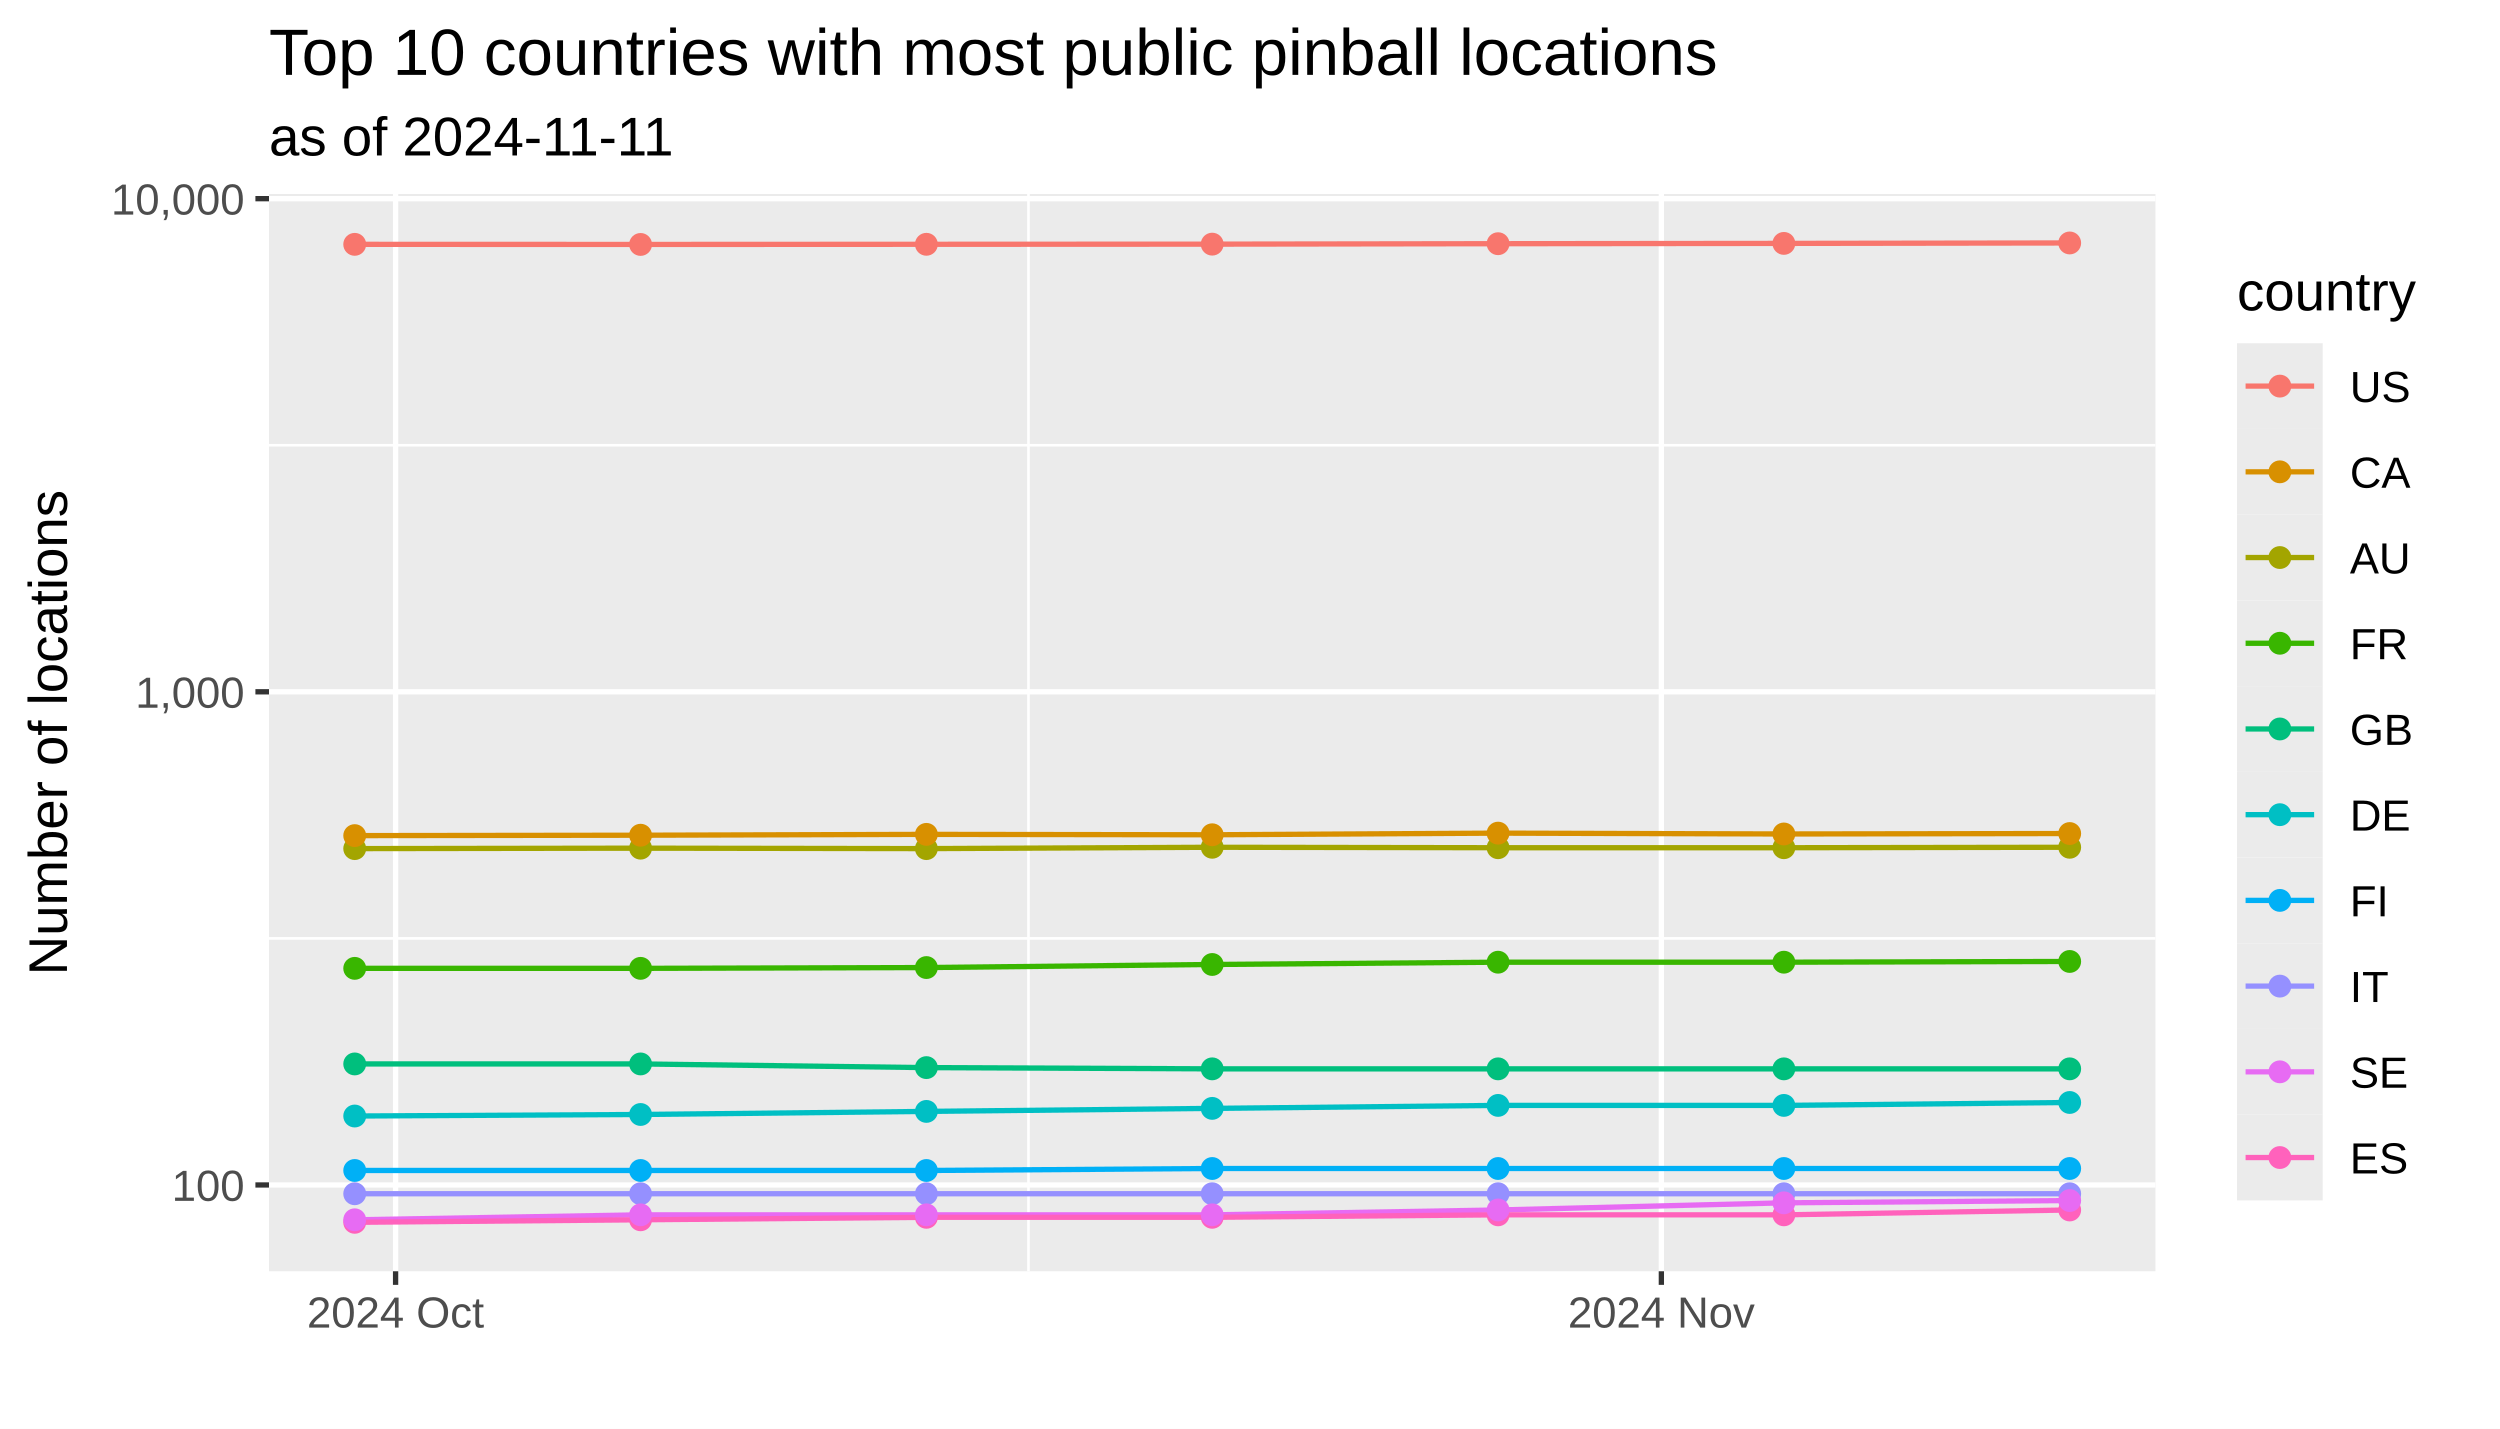
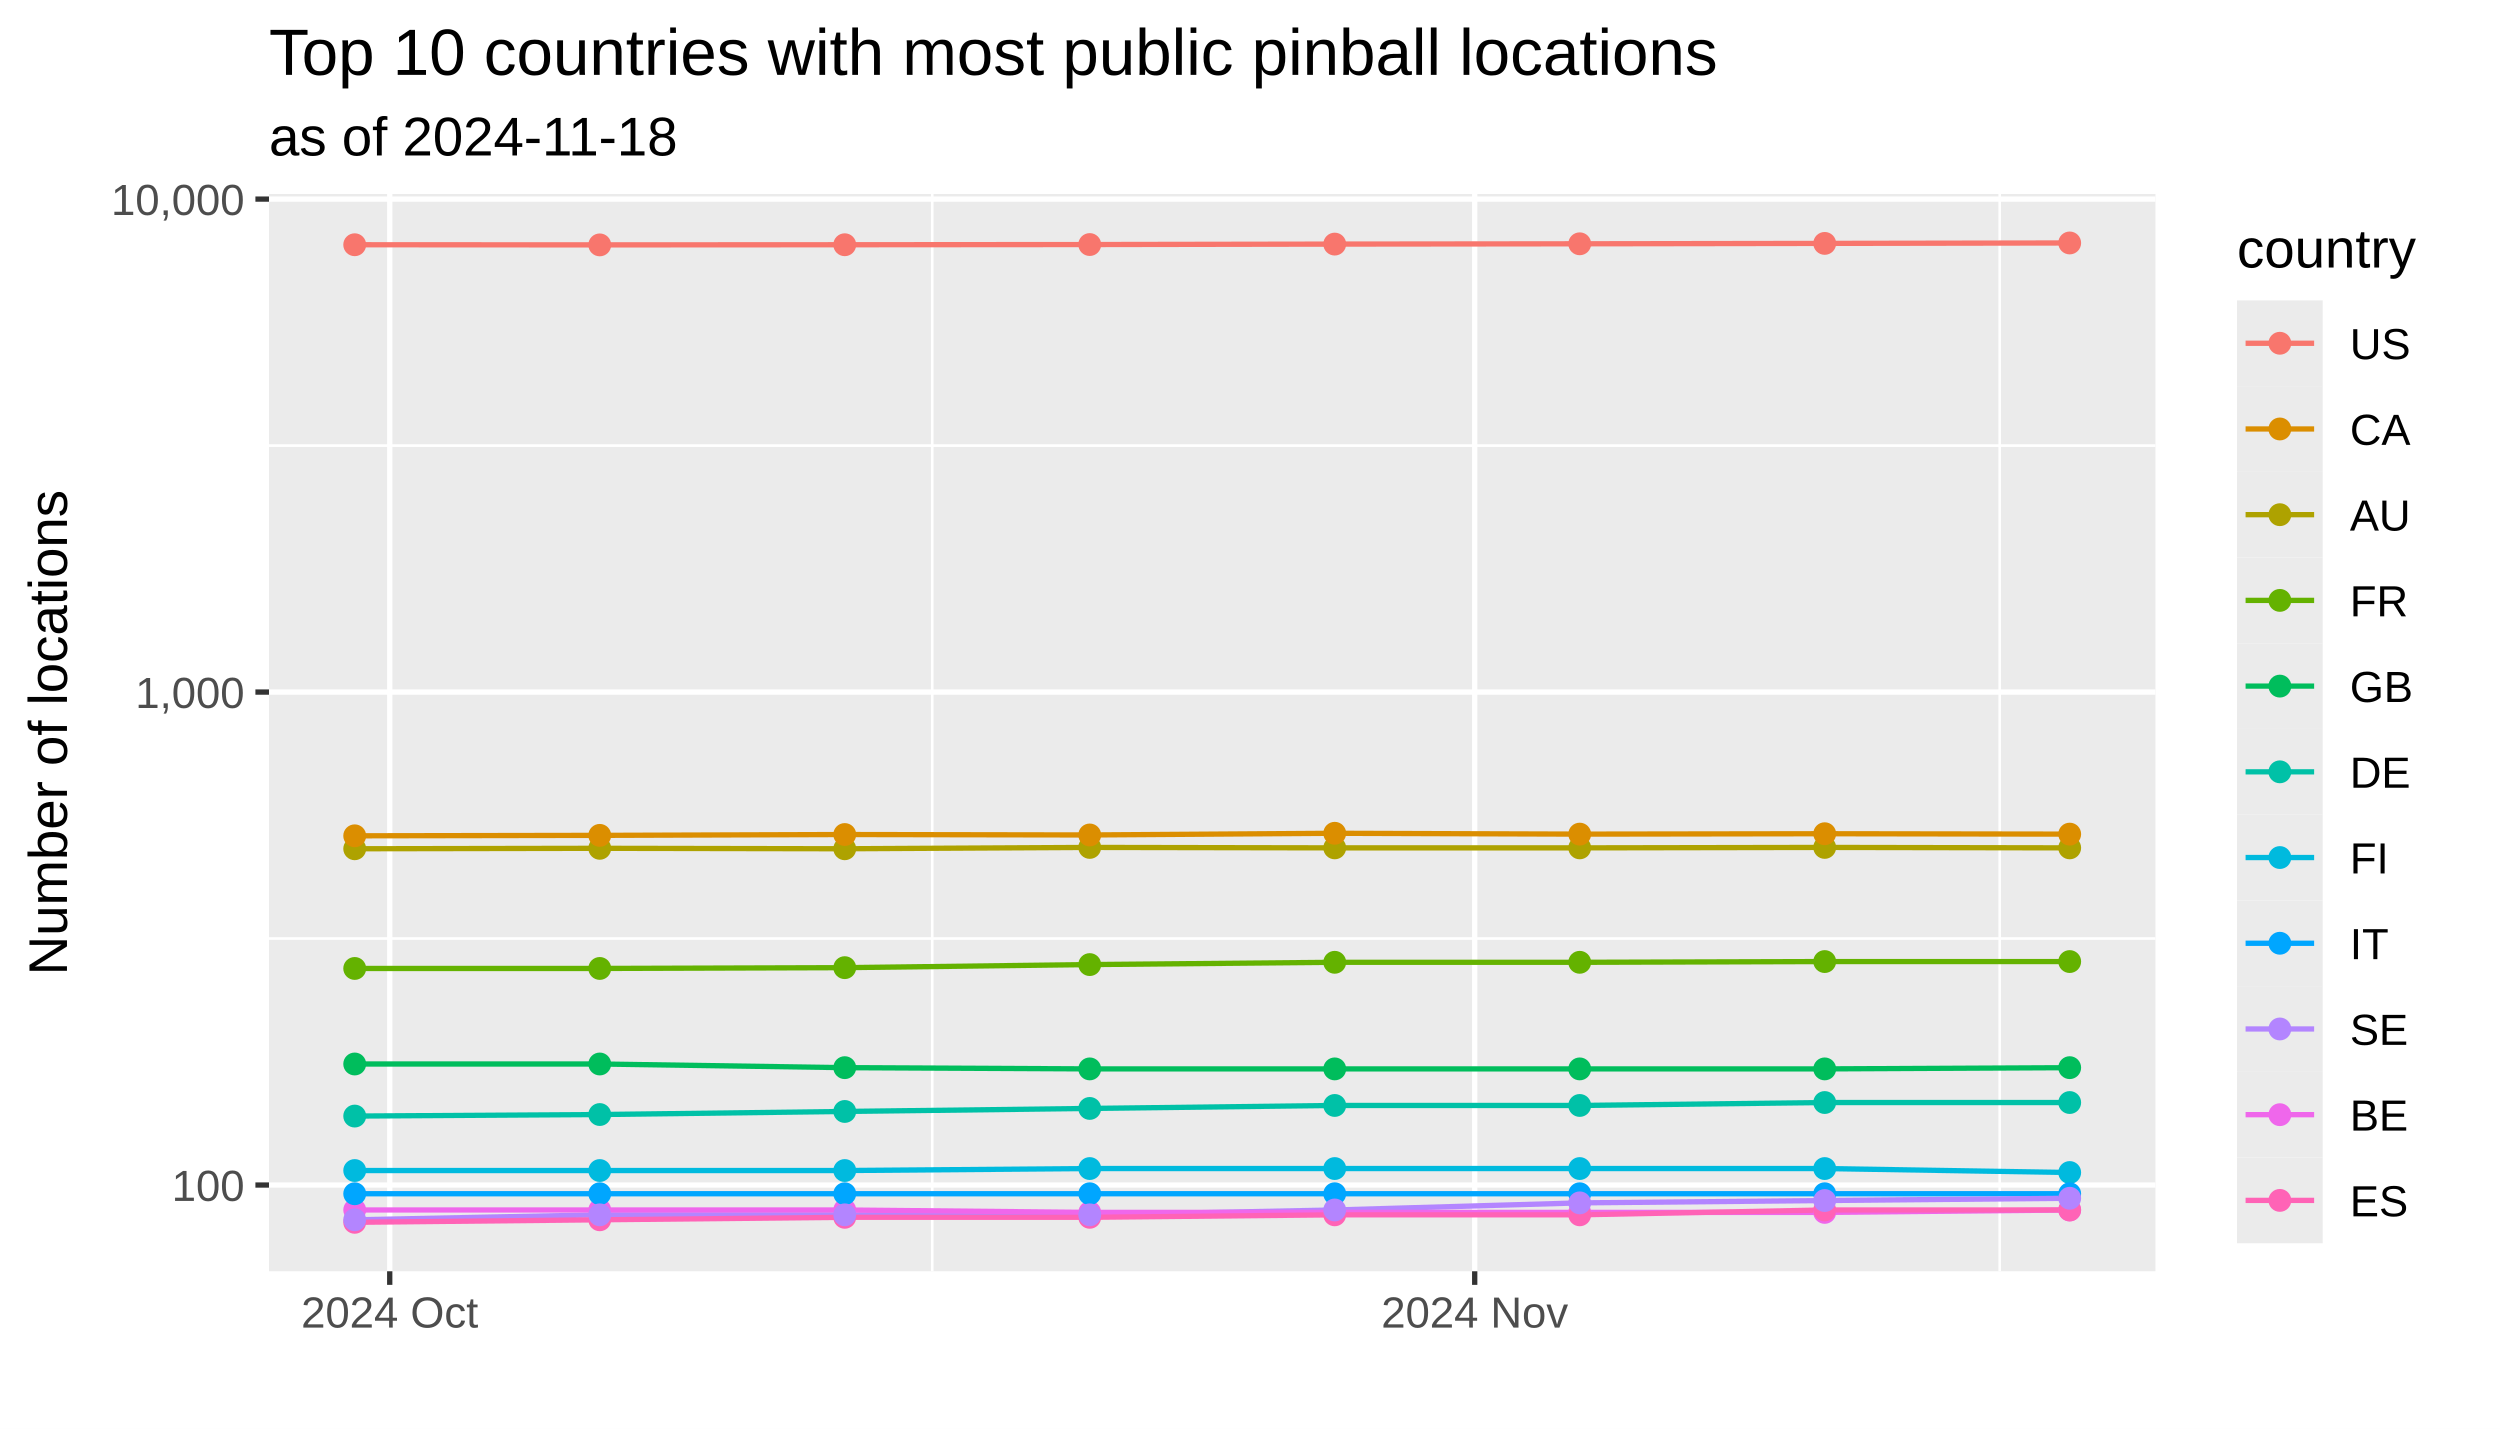
<svg xmlns="http://www.w3.org/2000/svg" class="svglite" width="504.00pt" height="288.00pt" viewBox="0 0 504.00 288.00">
  <defs>
    <style type="text/css">
    .svglite line, .svglite polyline, .svglite polygon, .svglite path, .svglite rect, .svglite circle {
      fill: none;
      stroke: #000000;
      stroke-linecap: round;
      stroke-linejoin: round;
      stroke-miterlimit: 10.00;
    }
    .svglite text {
      white-space: pre;
    }
  </style>
  </defs>
  <rect width="100%" height="100%" style="stroke: none; fill: #FFFFFF;" />
  <defs>
    <clipPath id="cpMC4wMHw1MDQuMDB8MC4wMHwyODguMDA=">
      <rect x="0.00" y="0.00" width="504.00" height="288.00" />
    </clipPath>
  </defs>
  <g clip-path="url(#cpMC4wMHw1MDQuMDB8MC4wMHwyODguMDA=)">
    <rect x="-0" y="0.00" width="504.00" height="288.00" style="stroke-width: 1.07; stroke: #FFFFFF; fill: #FFFFFF;" />
  </g>
  <defs>
    <clipPath id="cpNTQuMjN8NDM0LjU0fDM5LjExfDI1Ni4yOQ==">
      <rect x="54.23" y="39.11" width="380.31" height="217.18" />
    </clipPath>
  </defs>
  <g clip-path="url(#cpNTQuMjN8NDM0LjU0fDM5LjExfDI1Ni4yOQ==)">
    <rect x="54.23" y="39.11" width="380.31" height="217.18" style="stroke-width: 1.07; stroke: none; fill: #EBEBEB;" />
-     <polyline points="54.23,189.18 434.54,189.18 " style="stroke-width: 0.53; stroke: #FFFFFF; stroke-linecap: butt;" />
-     <polyline points="54.23,89.76 434.54,89.76 " style="stroke-width: 0.53; stroke: #FFFFFF; stroke-linecap: butt;" />
-     <polyline points="207.34,256.29 207.34,39.11 " style="stroke-width: 0.53; stroke: #FFFFFF; stroke-linecap: butt;" />
-     <polyline points="54.23,238.89 434.54,238.89 " style="stroke-width: 1.07; stroke: #FFFFFF; stroke-linecap: butt;" />
-     <polyline points="54.23,139.47 434.54,139.47 " style="stroke-width: 1.07; stroke: #FFFFFF; stroke-linecap: butt;" />
-     <polyline points="54.23,40.05 434.54,40.05 " style="stroke-width: 1.07; stroke: #FFFFFF; stroke-linecap: butt;" />
-     <polyline points="79.75,256.29 79.75,39.11 " style="stroke-width: 1.07; stroke: #FFFFFF; stroke-linecap: butt;" />
-     <polyline points="334.93,256.29 334.93,39.11 " style="stroke-width: 1.07; stroke: #FFFFFF; stroke-linecap: butt;" />
-     <polyline points="71.51,49.26 129.14,49.28 186.76,49.25 244.38,49.22 302.01,49.13 359.63,49.07 417.25,48.98 " style="stroke-width: 1.07; stroke: #F8766D; stroke-linecap: butt;" />
-     <polyline points="71.51,168.46 129.14,168.38 186.76,168.21 244.38,168.29 302.01,167.96 359.63,168.13 417.25,168.04 " style="stroke-width: 1.07; stroke: #D89000; stroke-linecap: butt;" />
-     <polyline points="71.51,171.08 129.14,170.99 186.76,171.08 244.38,170.81 302.01,170.90 359.63,170.90 417.25,170.81 " style="stroke-width: 1.07; stroke: #A3A500; stroke-linecap: butt;" />
-     <polyline points="71.51,195.22 129.14,195.22 186.76,195.06 244.38,194.44 302.01,193.98 359.63,193.98 417.25,193.83 " style="stroke-width: 1.07; stroke: #39B600; stroke-linecap: butt;" />
-     <polyline points="71.51,214.49 129.14,214.49 186.76,215.23 244.38,215.48 302.01,215.48 359.63,215.48 417.25,215.48 " style="stroke-width: 1.07; stroke: #00BF7D; stroke-linecap: butt;" />
-     <polyline points="71.51,224.99 129.14,224.68 186.76,224.06 244.38,223.45 302.01,222.85 359.63,222.85 417.25,222.26 " style="stroke-width: 1.07; stroke: #00BFC4; stroke-linecap: butt;" />
-     <polyline points="71.51,235.97 129.14,235.97 186.76,235.97 244.38,235.57 302.01,235.57 359.63,235.57 417.25,235.57 " style="stroke-width: 1.07; stroke: #00B0F6; stroke-linecap: butt;" />
-     <polyline points="71.51,240.66 129.14,240.66 186.76,240.66 244.38,240.66 302.01,240.66 359.63,240.66 417.25,240.66 " style="stroke-width: 1.07; stroke: #9590FF; stroke-linecap: butt;" />
-     <polyline points="71.51,245.91 129.14,244.91 186.76,244.91 244.38,244.91 302.01,243.93 359.63,242.49 417.25,242.03 " style="stroke-width: 1.07; stroke: #E76BF3; stroke-linecap: butt;" />
-     <polyline points="71.51,246.42 129.14,245.91 186.76,245.41 244.38,245.41 302.01,244.91 359.63,244.91 417.25,243.93 " style="stroke-width: 1.07; stroke: #FF62BC; stroke-linecap: butt;" />
-     <circle cx="71.51" cy="171.08" r="1.95" style="stroke-width: 0.71; stroke: #A3A500; fill: #A3A500;" />
-     <circle cx="71.51" cy="168.46" r="1.95" style="stroke-width: 0.71; stroke: #D89000; fill: #D89000;" />
-     <circle cx="71.51" cy="224.99" r="1.95" style="stroke-width: 0.71; stroke: #00BFC4; fill: #00BFC4;" />
-     <circle cx="71.51" cy="246.42" r="1.95" style="stroke-width: 0.71; stroke: #FF62BC; fill: #FF62BC;" />
-     <circle cx="71.51" cy="235.97" r="1.95" style="stroke-width: 0.71; stroke: #00B0F6; fill: #00B0F6;" />
-     <circle cx="71.51" cy="195.22" r="1.95" style="stroke-width: 0.71; stroke: #39B600; fill: #39B600;" />
-     <circle cx="71.51" cy="214.49" r="1.95" style="stroke-width: 0.71; stroke: #00BF7D; fill: #00BF7D;" />
-     <circle cx="71.51" cy="240.66" r="1.95" style="stroke-width: 0.71; stroke: #9590FF; fill: #9590FF;" />
-     <circle cx="71.51" cy="245.91" r="1.95" style="stroke-width: 0.71; stroke: #E76BF3; fill: #E76BF3;" />
-     <circle cx="71.51" cy="49.26" r="1.95" style="stroke-width: 0.71; stroke: #F8766D; fill: #F8766D;" />
-     <circle cx="129.14" cy="170.99" r="1.95" style="stroke-width: 0.71; stroke: #A3A500; fill: #A3A500;" />
-     <circle cx="129.14" cy="168.38" r="1.95" style="stroke-width: 0.71; stroke: #D89000; fill: #D89000;" />
-     <circle cx="129.14" cy="224.68" r="1.95" style="stroke-width: 0.71; stroke: #00BFC4; fill: #00BFC4;" />
-     <circle cx="129.14" cy="245.91" r="1.95" style="stroke-width: 0.71; stroke: #FF62BC; fill: #FF62BC;" />
-     <circle cx="129.14" cy="235.97" r="1.95" style="stroke-width: 0.71; stroke: #00B0F6; fill: #00B0F6;" />
-     <circle cx="129.14" cy="195.22" r="1.95" style="stroke-width: 0.71; stroke: #39B600; fill: #39B600;" />
-     <circle cx="129.14" cy="214.49" r="1.95" style="stroke-width: 0.71; stroke: #00BF7D; fill: #00BF7D;" />
-     <circle cx="129.14" cy="240.66" r="1.95" style="stroke-width: 0.71; stroke: #9590FF; fill: #9590FF;" />
-     <circle cx="129.14" cy="244.91" r="1.95" style="stroke-width: 0.71; stroke: #E76BF3; fill: #E76BF3;" />
-     <circle cx="129.14" cy="49.28" r="1.95" style="stroke-width: 0.71; stroke: #F8766D; fill: #F8766D;" />
-     <circle cx="186.76" cy="171.08" r="1.95" style="stroke-width: 0.71; stroke: #A3A500; fill: #A3A500;" />
-     <circle cx="186.76" cy="168.21" r="1.95" style="stroke-width: 0.71; stroke: #D89000; fill: #D89000;" />
-     <circle cx="186.76" cy="224.06" r="1.95" style="stroke-width: 0.71; stroke: #00BFC4; fill: #00BFC4;" />
-     <circle cx="186.76" cy="245.41" r="1.95" style="stroke-width: 0.71; stroke: #FF62BC; fill: #FF62BC;" />
-     <circle cx="186.76" cy="235.97" r="1.95" style="stroke-width: 0.71; stroke: #00B0F6; fill: #00B0F6;" />
-     <circle cx="186.76" cy="195.06" r="1.95" style="stroke-width: 0.71; stroke: #39B600; fill: #39B600;" />
-     <circle cx="186.76" cy="215.23" r="1.95" style="stroke-width: 0.71; stroke: #00BF7D; fill: #00BF7D;" />
-     <circle cx="186.76" cy="240.66" r="1.95" style="stroke-width: 0.71; stroke: #9590FF; fill: #9590FF;" />
-     <circle cx="186.76" cy="244.91" r="1.95" style="stroke-width: 0.71; stroke: #E76BF3; fill: #E76BF3;" />
-     <circle cx="186.76" cy="49.25" r="1.95" style="stroke-width: 0.71; stroke: #F8766D; fill: #F8766D;" />
-     <circle cx="244.38" cy="170.81" r="1.95" style="stroke-width: 0.71; stroke: #A3A500; fill: #A3A500;" />
-     <circle cx="244.38" cy="168.29" r="1.95" style="stroke-width: 0.71; stroke: #D89000; fill: #D89000;" />
-     <circle cx="244.38" cy="223.45" r="1.95" style="stroke-width: 0.71; stroke: #00BFC4; fill: #00BFC4;" />
-     <circle cx="244.38" cy="245.41" r="1.95" style="stroke-width: 0.71; stroke: #FF62BC; fill: #FF62BC;" />
-     <circle cx="244.38" cy="235.57" r="1.95" style="stroke-width: 0.71; stroke: #00B0F6; fill: #00B0F6;" />
-     <circle cx="244.38" cy="194.44" r="1.95" style="stroke-width: 0.71; stroke: #39B600; fill: #39B600;" />
-     <circle cx="244.38" cy="215.48" r="1.95" style="stroke-width: 0.71; stroke: #00BF7D; fill: #00BF7D;" />
-     <circle cx="244.38" cy="240.66" r="1.95" style="stroke-width: 0.71; stroke: #9590FF; fill: #9590FF;" />
-     <circle cx="244.38" cy="244.91" r="1.95" style="stroke-width: 0.71; stroke: #E76BF3; fill: #E76BF3;" />
-     <circle cx="244.38" cy="49.22" r="1.95" style="stroke-width: 0.71; stroke: #F8766D; fill: #F8766D;" />
-     <circle cx="302.01" cy="170.90" r="1.95" style="stroke-width: 0.71; stroke: #A3A500; fill: #A3A500;" />
-     <circle cx="302.01" cy="167.96" r="1.95" style="stroke-width: 0.71; stroke: #D89000; fill: #D89000;" />
-     <circle cx="302.01" cy="222.85" r="1.95" style="stroke-width: 0.71; stroke: #00BFC4; fill: #00BFC4;" />
-     <circle cx="302.01" cy="244.91" r="1.95" style="stroke-width: 0.71; stroke: #FF62BC; fill: #FF62BC;" />
-     <circle cx="302.01" cy="235.57" r="1.95" style="stroke-width: 0.71; stroke: #00B0F6; fill: #00B0F6;" />
-     <circle cx="302.01" cy="193.98" r="1.95" style="stroke-width: 0.71; stroke: #39B600; fill: #39B600;" />
-     <circle cx="302.01" cy="215.48" r="1.95" style="stroke-width: 0.71; stroke: #00BF7D; fill: #00BF7D;" />
-     <circle cx="302.01" cy="240.66" r="1.95" style="stroke-width: 0.71; stroke: #9590FF; fill: #9590FF;" />
-     <circle cx="302.01" cy="243.93" r="1.95" style="stroke-width: 0.71; stroke: #E76BF3; fill: #E76BF3;" />
-     <circle cx="302.01" cy="49.13" r="1.95" style="stroke-width: 0.71; stroke: #F8766D; fill: #F8766D;" />
-     <circle cx="359.63" cy="170.90" r="1.95" style="stroke-width: 0.71; stroke: #A3A500; fill: #A3A500;" />
-     <circle cx="359.63" cy="168.13" r="1.95" style="stroke-width: 0.71; stroke: #D89000; fill: #D89000;" />
-     <circle cx="359.63" cy="222.85" r="1.95" style="stroke-width: 0.71; stroke: #00BFC4; fill: #00BFC4;" />
-     <circle cx="359.63" cy="244.91" r="1.95" style="stroke-width: 0.71; stroke: #FF62BC; fill: #FF62BC;" />
-     <circle cx="359.63" cy="235.57" r="1.95" style="stroke-width: 0.71; stroke: #00B0F6; fill: #00B0F6;" />
-     <circle cx="359.63" cy="193.98" r="1.95" style="stroke-width: 0.71; stroke: #39B600; fill: #39B600;" />
-     <circle cx="359.63" cy="215.48" r="1.95" style="stroke-width: 0.71; stroke: #00BF7D; fill: #00BF7D;" />
-     <circle cx="359.63" cy="240.66" r="1.95" style="stroke-width: 0.71; stroke: #9590FF; fill: #9590FF;" />
-     <circle cx="359.63" cy="242.49" r="1.95" style="stroke-width: 0.71; stroke: #E76BF3; fill: #E76BF3;" />
-     <circle cx="359.63" cy="49.07" r="1.95" style="stroke-width: 0.71; stroke: #F8766D; fill: #F8766D;" />
-     <circle cx="417.25" cy="170.81" r="1.95" style="stroke-width: 0.71; stroke: #A3A500; fill: #A3A500;" />
-     <circle cx="417.25" cy="168.04" r="1.95" style="stroke-width: 0.71; stroke: #D89000; fill: #D89000;" />
-     <circle cx="417.25" cy="222.26" r="1.95" style="stroke-width: 0.71; stroke: #00BFC4; fill: #00BFC4;" />
-     <circle cx="417.25" cy="243.93" r="1.95" style="stroke-width: 0.71; stroke: #FF62BC; fill: #FF62BC;" />
-     <circle cx="417.25" cy="235.57" r="1.95" style="stroke-width: 0.71; stroke: #00B0F6; fill: #00B0F6;" />
-     <circle cx="417.25" cy="193.83" r="1.95" style="stroke-width: 0.71; stroke: #39B600; fill: #39B600;" />
-     <circle cx="417.25" cy="215.48" r="1.95" style="stroke-width: 0.71; stroke: #00BF7D; fill: #00BF7D;" />
-     <circle cx="417.25" cy="240.66" r="1.95" style="stroke-width: 0.71; stroke: #9590FF; fill: #9590FF;" />
-     <circle cx="417.25" cy="242.03" r="1.95" style="stroke-width: 0.71; stroke: #E76BF3; fill: #E76BF3;" />
+     <polyline points="54.23,189.21 434.54,189.21 " style="stroke-width: 0.53; stroke: #FFFFFF; stroke-linecap: butt;" />
+     <polyline points="54.23,89.83 434.54,89.83 " style="stroke-width: 0.53; stroke: #FFFFFF; stroke-linecap: butt;" />
+     <polyline points="187.94,256.29 187.94,39.11 " style="stroke-width: 0.53; stroke: #FFFFFF; stroke-linecap: butt;" />
+     <polyline points="403.14,256.29 403.14,39.11 " style="stroke-width: 0.53; stroke: #FFFFFF; stroke-linecap: butt;" />
+     <polyline points="54.23,238.90 434.54,238.90 " style="stroke-width: 1.07; stroke: #FFFFFF; stroke-linecap: butt;" />
+     <polyline points="54.23,139.52 434.54,139.52 " style="stroke-width: 1.07; stroke: #FFFFFF; stroke-linecap: butt;" />
+     <polyline points="54.23,40.14 434.54,40.14 " style="stroke-width: 1.07; stroke: #FFFFFF; stroke-linecap: butt;" />
+     <polyline points="78.57,256.29 78.57,39.11 " style="stroke-width: 1.07; stroke: #FFFFFF; stroke-linecap: butt;" />
+     <polyline points="297.30,256.29 297.30,39.11 " style="stroke-width: 1.07; stroke: #FFFFFF; stroke-linecap: butt;" />
+     <polyline points="71.51,49.34 120.91,49.37 170.30,49.34 219.69,49.30 269.08,49.21 318.47,49.15 367.86,49.07 417.25,48.98 " style="stroke-width: 1.07; stroke: #F8766D; stroke-linecap: butt;" />
+     <polyline points="71.51,168.50 120.91,168.41 170.30,168.24 219.69,168.33 269.08,167.99 318.47,168.16 367.86,168.08 417.25,168.16 " style="stroke-width: 1.07; stroke: #DB8E00; stroke-linecap: butt;" />
+     <polyline points="71.51,171.11 120.91,171.02 170.30,171.11 219.69,170.84 269.08,170.93 318.47,170.93 367.86,170.84 417.25,170.93 " style="stroke-width: 1.07; stroke: #AEA200; stroke-linecap: butt;" />
+     <polyline points="71.51,195.24 120.91,195.24 170.30,195.08 219.69,194.46 269.08,194.00 318.47,194.00 367.86,193.85 417.25,193.85 " style="stroke-width: 1.07; stroke: #64B200; stroke-linecap: butt;" />
+     <polyline points="71.51,214.50 120.91,214.50 170.30,215.24 219.69,215.49 269.08,215.49 318.47,215.49 367.86,215.49 417.25,215.24 " style="stroke-width: 1.07; stroke: #00BD5C; stroke-linecap: butt;" />
+     <polyline points="71.51,225.00 120.91,224.69 170.30,224.07 219.69,223.46 269.08,222.86 318.47,222.86 367.86,222.27 417.25,222.27 " style="stroke-width: 1.07; stroke: #00C1A7; stroke-linecap: butt;" />
+     <polyline points="71.51,235.98 120.91,235.98 170.30,235.98 219.69,235.58 269.08,235.58 318.47,235.58 367.86,235.58 417.25,236.38 " style="stroke-width: 1.07; stroke: #00BADE; stroke-linecap: butt;" />
+     <polyline points="71.51,240.66 120.91,240.66 170.30,240.66 219.69,240.66 269.08,240.66 318.47,240.66 367.86,240.66 417.25,240.66 " style="stroke-width: 1.07; stroke: #00A6FF; stroke-linecap: butt;" />
+     <polyline points="71.51,245.91 120.91,244.91 170.30,244.91 219.69,244.91 269.08,243.93 318.47,242.50 367.86,242.03 417.25,241.57 " style="stroke-width: 1.07; stroke: #B385FF; stroke-linecap: butt;" />
+     <polyline points="71.51,243.93 120.91,243.93 170.30,243.93 219.69,244.42 269.08,244.42 318.47,244.42 367.86,244.42 417.25,243.93 " style="stroke-width: 1.07; stroke: #EF67EB; stroke-linecap: butt;" />
+     <polyline points="71.51,246.42 120.91,245.91 170.30,245.41 219.69,245.41 269.08,244.91 318.47,244.91 367.86,243.93 417.25,243.93 " style="stroke-width: 1.07; stroke: #FF63B6; stroke-linecap: butt;" />
+     <circle cx="71.51" cy="171.11" r="1.95" style="stroke-width: 0.71; stroke: #AEA200; fill: #AEA200;" />
+     <circle cx="71.51" cy="243.93" r="1.95" style="stroke-width: 0.71; stroke: #EF67EB; fill: #EF67EB;" />
+     <circle cx="71.51" cy="168.50" r="1.95" style="stroke-width: 0.71; stroke: #DB8E00; fill: #DB8E00;" />
+     <circle cx="71.51" cy="225.00" r="1.95" style="stroke-width: 0.71; stroke: #00C1A7; fill: #00C1A7;" />
+     <circle cx="71.51" cy="246.42" r="1.95" style="stroke-width: 0.71; stroke: #FF63B6; fill: #FF63B6;" />
+     <circle cx="71.51" cy="235.98" r="1.95" style="stroke-width: 0.71; stroke: #00BADE; fill: #00BADE;" />
+     <circle cx="71.51" cy="195.24" r="1.95" style="stroke-width: 0.71; stroke: #64B200; fill: #64B200;" />
+     <circle cx="71.51" cy="214.50" r="1.95" style="stroke-width: 0.71; stroke: #00BD5C; fill: #00BD5C;" />
+     <circle cx="71.51" cy="240.66" r="1.95" style="stroke-width: 0.71; stroke: #00A6FF; fill: #00A6FF;" />
+     <circle cx="71.51" cy="245.91" r="1.95" style="stroke-width: 0.71; stroke: #B385FF; fill: #B385FF;" />
+     <circle cx="71.51" cy="49.34" r="1.95" style="stroke-width: 0.71; stroke: #F8766D; fill: #F8766D;" />
+     <circle cx="120.91" cy="171.02" r="1.95" style="stroke-width: 0.71; stroke: #AEA200; fill: #AEA200;" />
+     <circle cx="120.91" cy="243.93" r="1.95" style="stroke-width: 0.71; stroke: #EF67EB; fill: #EF67EB;" />
+     <circle cx="120.91" cy="168.41" r="1.95" style="stroke-width: 0.71; stroke: #DB8E00; fill: #DB8E00;" />
+     <circle cx="120.91" cy="224.69" r="1.95" style="stroke-width: 0.71; stroke: #00C1A7; fill: #00C1A7;" />
+     <circle cx="120.91" cy="245.91" r="1.95" style="stroke-width: 0.71; stroke: #FF63B6; fill: #FF63B6;" />
+     <circle cx="120.91" cy="235.98" r="1.95" style="stroke-width: 0.71; stroke: #00BADE; fill: #00BADE;" />
+     <circle cx="120.91" cy="195.24" r="1.95" style="stroke-width: 0.71; stroke: #64B200; fill: #64B200;" />
+     <circle cx="120.91" cy="214.50" r="1.95" style="stroke-width: 0.71; stroke: #00BD5C; fill: #00BD5C;" />
+     <circle cx="120.91" cy="240.66" r="1.95" style="stroke-width: 0.71; stroke: #00A6FF; fill: #00A6FF;" />
+     <circle cx="120.91" cy="244.91" r="1.95" style="stroke-width: 0.71; stroke: #B385FF; fill: #B385FF;" />
+     <circle cx="120.91" cy="49.37" r="1.95" style="stroke-width: 0.71; stroke: #F8766D; fill: #F8766D;" />
+     <circle cx="170.30" cy="171.11" r="1.95" style="stroke-width: 0.71; stroke: #AEA200; fill: #AEA200;" />
+     <circle cx="170.30" cy="243.93" r="1.95" style="stroke-width: 0.71; stroke: #EF67EB; fill: #EF67EB;" />
+     <circle cx="170.30" cy="168.24" r="1.95" style="stroke-width: 0.71; stroke: #DB8E00; fill: #DB8E00;" />
+     <circle cx="170.30" cy="224.07" r="1.95" style="stroke-width: 0.71; stroke: #00C1A7; fill: #00C1A7;" />
+     <circle cx="170.30" cy="245.41" r="1.95" style="stroke-width: 0.71; stroke: #FF63B6; fill: #FF63B6;" />
+     <circle cx="170.30" cy="235.98" r="1.95" style="stroke-width: 0.71; stroke: #00BADE; fill: #00BADE;" />
+     <circle cx="170.30" cy="195.08" r="1.95" style="stroke-width: 0.71; stroke: #64B200; fill: #64B200;" />
+     <circle cx="170.30" cy="215.24" r="1.95" style="stroke-width: 0.71; stroke: #00BD5C; fill: #00BD5C;" />
+     <circle cx="170.30" cy="240.66" r="1.95" style="stroke-width: 0.71; stroke: #00A6FF; fill: #00A6FF;" />
+     <circle cx="170.30" cy="244.91" r="1.95" style="stroke-width: 0.71; stroke: #B385FF; fill: #B385FF;" />
+     <circle cx="170.30" cy="49.34" r="1.95" style="stroke-width: 0.71; stroke: #F8766D; fill: #F8766D;" />
+     <circle cx="219.69" cy="170.84" r="1.95" style="stroke-width: 0.71; stroke: #AEA200; fill: #AEA200;" />
+     <circle cx="219.69" cy="244.42" r="1.95" style="stroke-width: 0.71; stroke: #EF67EB; fill: #EF67EB;" />
+     <circle cx="219.69" cy="168.33" r="1.95" style="stroke-width: 0.71; stroke: #DB8E00; fill: #DB8E00;" />
+     <circle cx="219.69" cy="223.46" r="1.95" style="stroke-width: 0.71; stroke: #00C1A7; fill: #00C1A7;" />
+     <circle cx="219.69" cy="245.41" r="1.95" style="stroke-width: 0.71; stroke: #FF63B6; fill: #FF63B6;" />
+     <circle cx="219.69" cy="235.58" r="1.95" style="stroke-width: 0.71; stroke: #00BADE; fill: #00BADE;" />
+     <circle cx="219.69" cy="194.46" r="1.95" style="stroke-width: 0.71; stroke: #64B200; fill: #64B200;" />
+     <circle cx="219.69" cy="215.49" r="1.95" style="stroke-width: 0.71; stroke: #00BD5C; fill: #00BD5C;" />
+     <circle cx="219.69" cy="240.66" r="1.95" style="stroke-width: 0.71; stroke: #00A6FF; fill: #00A6FF;" />
+     <circle cx="219.69" cy="244.91" r="1.95" style="stroke-width: 0.71; stroke: #B385FF; fill: #B385FF;" />
+     <circle cx="219.69" cy="49.30" r="1.95" style="stroke-width: 0.71; stroke: #F8766D; fill: #F8766D;" />
+     <circle cx="269.08" cy="170.93" r="1.95" style="stroke-width: 0.71; stroke: #AEA200; fill: #AEA200;" />
+     <circle cx="269.08" cy="244.42" r="1.95" style="stroke-width: 0.71; stroke: #EF67EB; fill: #EF67EB;" />
+     <circle cx="269.08" cy="167.99" r="1.95" style="stroke-width: 0.71; stroke: #DB8E00; fill: #DB8E00;" />
+     <circle cx="269.08" cy="222.86" r="1.95" style="stroke-width: 0.71; stroke: #00C1A7; fill: #00C1A7;" />
+     <circle cx="269.08" cy="244.91" r="1.95" style="stroke-width: 0.71; stroke: #FF63B6; fill: #FF63B6;" />
+     <circle cx="269.08" cy="235.58" r="1.95" style="stroke-width: 0.71; stroke: #00BADE; fill: #00BADE;" />
+     <circle cx="269.08" cy="194.00" r="1.95" style="stroke-width: 0.71; stroke: #64B200; fill: #64B200;" />
+     <circle cx="269.08" cy="215.49" r="1.95" style="stroke-width: 0.71; stroke: #00BD5C; fill: #00BD5C;" />
+     <circle cx="269.08" cy="240.66" r="1.95" style="stroke-width: 0.71; stroke: #00A6FF; fill: #00A6FF;" />
+     <circle cx="269.08" cy="243.93" r="1.95" style="stroke-width: 0.71; stroke: #B385FF; fill: #B385FF;" />
+     <circle cx="269.08" cy="49.21" r="1.95" style="stroke-width: 0.71; stroke: #F8766D; fill: #F8766D;" />
+     <circle cx="318.47" cy="170.93" r="1.95" style="stroke-width: 0.71; stroke: #AEA200; fill: #AEA200;" />
+     <circle cx="318.47" cy="244.42" r="1.95" style="stroke-width: 0.71; stroke: #EF67EB; fill: #EF67EB;" />
+     <circle cx="318.47" cy="168.16" r="1.95" style="stroke-width: 0.71; stroke: #DB8E00; fill: #DB8E00;" />
+     <circle cx="318.47" cy="222.86" r="1.95" style="stroke-width: 0.71; stroke: #00C1A7; fill: #00C1A7;" />
+     <circle cx="318.47" cy="244.91" r="1.95" style="stroke-width: 0.71; stroke: #FF63B6; fill: #FF63B6;" />
+     <circle cx="318.47" cy="235.58" r="1.95" style="stroke-width: 0.71; stroke: #00BADE; fill: #00BADE;" />
+     <circle cx="318.47" cy="194.00" r="1.95" style="stroke-width: 0.71; stroke: #64B200; fill: #64B200;" />
+     <circle cx="318.47" cy="215.49" r="1.95" style="stroke-width: 0.71; stroke: #00BD5C; fill: #00BD5C;" />
+     <circle cx="318.47" cy="240.66" r="1.95" style="stroke-width: 0.71; stroke: #00A6FF; fill: #00A6FF;" />
+     <circle cx="318.47" cy="242.50" r="1.95" style="stroke-width: 0.71; stroke: #B385FF; fill: #B385FF;" />
+     <circle cx="318.47" cy="49.15" r="1.95" style="stroke-width: 0.71; stroke: #F8766D; fill: #F8766D;" />
+     <circle cx="367.86" cy="170.84" r="1.95" style="stroke-width: 0.71; stroke: #AEA200; fill: #AEA200;" />
+     <circle cx="367.86" cy="244.42" r="1.95" style="stroke-width: 0.71; stroke: #EF67EB; fill: #EF67EB;" />
+     <circle cx="367.86" cy="168.08" r="1.95" style="stroke-width: 0.71; stroke: #DB8E00; fill: #DB8E00;" />
+     <circle cx="367.86" cy="222.27" r="1.95" style="stroke-width: 0.71; stroke: #00C1A7; fill: #00C1A7;" />
+     <circle cx="367.86" cy="243.93" r="1.95" style="stroke-width: 0.71; stroke: #FF63B6; fill: #FF63B6;" />
+     <circle cx="367.86" cy="235.58" r="1.95" style="stroke-width: 0.71; stroke: #00BADE; fill: #00BADE;" />
+     <circle cx="367.86" cy="193.85" r="1.95" style="stroke-width: 0.71; stroke: #64B200; fill: #64B200;" />
+     <circle cx="367.86" cy="215.49" r="1.95" style="stroke-width: 0.71; stroke: #00BD5C; fill: #00BD5C;" />
+     <circle cx="367.86" cy="240.66" r="1.95" style="stroke-width: 0.71; stroke: #00A6FF; fill: #00A6FF;" />
+     <circle cx="367.86" cy="242.03" r="1.95" style="stroke-width: 0.71; stroke: #B385FF; fill: #B385FF;" />
+     <circle cx="367.86" cy="49.07" r="1.95" style="stroke-width: 0.71; stroke: #F8766D; fill: #F8766D;" />
+     <circle cx="417.25" cy="170.93" r="1.95" style="stroke-width: 0.71; stroke: #AEA200; fill: #AEA200;" />
+     <circle cx="417.25" cy="243.93" r="1.95" style="stroke-width: 0.71; stroke: #EF67EB; fill: #EF67EB;" />
+     <circle cx="417.25" cy="168.16" r="1.95" style="stroke-width: 0.71; stroke: #DB8E00; fill: #DB8E00;" />
+     <circle cx="417.25" cy="222.27" r="1.95" style="stroke-width: 0.71; stroke: #00C1A7; fill: #00C1A7;" />
+     <circle cx="417.25" cy="243.93" r="1.95" style="stroke-width: 0.71; stroke: #FF63B6; fill: #FF63B6;" />
+     <circle cx="417.25" cy="236.38" r="1.95" style="stroke-width: 0.71; stroke: #00BADE; fill: #00BADE;" />
+     <circle cx="417.25" cy="193.85" r="1.95" style="stroke-width: 0.71; stroke: #64B200; fill: #64B200;" />
+     <circle cx="417.25" cy="215.24" r="1.95" style="stroke-width: 0.71; stroke: #00BD5C; fill: #00BD5C;" />
+     <circle cx="417.25" cy="240.66" r="1.95" style="stroke-width: 0.71; stroke: #00A6FF; fill: #00A6FF;" />
+     <circle cx="417.25" cy="241.57" r="1.95" style="stroke-width: 0.71; stroke: #B385FF; fill: #B385FF;" />
    <circle cx="417.25" cy="48.98" r="1.95" style="stroke-width: 0.71; stroke: #F8766D; fill: #F8766D;" />
  </g>
  <g clip-path="url(#cpMC4wMHw1MDQuMDB8MC4wMHwyODguMDA=)">
-     <text x="49.30" y="242.10" text-anchor="end" style="font-size: 8.80px;fill: #4D4D4D; font-family: &quot;Liberation Sans&quot;;" textLength="16.78px" lengthAdjust="spacingAndGlyphs">100</text>
-     <text x="49.30" y="142.68" text-anchor="end" style="font-size: 8.80px;fill: #4D4D4D; font-family: &quot;Liberation Sans&quot;;" textLength="25.17px" lengthAdjust="spacingAndGlyphs">1,000</text>
-     <text x="49.30" y="43.26" text-anchor="end" style="font-size: 8.80px;fill: #4D4D4D; font-family: &quot;Liberation Sans&quot;;" textLength="30.77px" lengthAdjust="spacingAndGlyphs">10,000</text>
-     <polyline points="51.49,238.89 54.23,238.89 " style="stroke-width: 1.07; stroke: #333333; stroke-linecap: butt;" />
-     <polyline points="51.49,139.47 54.23,139.47 " style="stroke-width: 1.07; stroke: #333333; stroke-linecap: butt;" />
-     <polyline points="51.49,40.05 54.23,40.05 " style="stroke-width: 1.07; stroke: #333333; stroke-linecap: butt;" />
-     <polyline points="79.75,259.03 79.75,256.29 " style="stroke-width: 1.07; stroke: #333333; stroke-linecap: butt;" />
-     <polyline points="334.93,259.03 334.93,256.29 " style="stroke-width: 1.07; stroke: #333333; stroke-linecap: butt;" />
-     <text x="79.75" y="267.64" text-anchor="middle" style="font-size: 8.80px;fill: #4D4D4D; font-family: &quot;Liberation Sans&quot;;" textLength="40.38px" lengthAdjust="spacingAndGlyphs">2024 Oct</text>
-     <text x="334.93" y="267.64" text-anchor="middle" style="font-size: 8.80px;fill: #4D4D4D; font-family: &quot;Liberation Sans&quot;;" textLength="42.34px" lengthAdjust="spacingAndGlyphs">2024 Nov</text>
+     <text x="49.30" y="242.11" text-anchor="end" style="font-size: 8.80px;fill: #4D4D4D; font-family: &quot;Liberation Sans&quot;;" textLength="16.78px" lengthAdjust="spacingAndGlyphs">100</text>
+     <text x="49.30" y="142.73" text-anchor="end" style="font-size: 8.80px;fill: #4D4D4D; font-family: &quot;Liberation Sans&quot;;" textLength="25.17px" lengthAdjust="spacingAndGlyphs">1,000</text>
+     <text x="49.30" y="43.35" text-anchor="end" style="font-size: 8.80px;fill: #4D4D4D; font-family: &quot;Liberation Sans&quot;;" textLength="30.77px" lengthAdjust="spacingAndGlyphs">10,000</text>
+     <polyline points="51.49,238.90 54.23,238.90 " style="stroke-width: 1.07; stroke: #333333; stroke-linecap: butt;" />
+     <polyline points="51.49,139.52 54.23,139.52 " style="stroke-width: 1.07; stroke: #333333; stroke-linecap: butt;" />
+     <polyline points="51.49,40.14 54.23,40.14 " style="stroke-width: 1.07; stroke: #333333; stroke-linecap: butt;" />
+     <polyline points="78.57,259.03 78.57,256.29 " style="stroke-width: 1.07; stroke: #333333; stroke-linecap: butt;" />
+     <polyline points="297.30,259.03 297.30,256.29 " style="stroke-width: 1.07; stroke: #333333; stroke-linecap: butt;" />
+     <text x="78.57" y="267.64" text-anchor="middle" style="font-size: 8.80px;fill: #4D4D4D; font-family: &quot;Liberation Sans&quot;;" textLength="40.38px" lengthAdjust="spacingAndGlyphs">2024 Oct</text>
+     <text x="297.30" y="267.64" text-anchor="middle" style="font-size: 8.80px;fill: #4D4D4D; font-family: &quot;Liberation Sans&quot;;" textLength="42.34px" lengthAdjust="spacingAndGlyphs">2024 Nov</text>
    <text transform="translate(13.50,147.70) rotate(-90)" text-anchor="middle" style="font-size: 11.00px; font-family: &quot;Liberation Sans&quot;;" textLength="111.18px" lengthAdjust="spacingAndGlyphs">Number of locations</text>
-     <rect x="445.50" y="47.93" width="53.02" height="199.55" style="stroke-width: 1.07; stroke: none; fill: #FFFFFF;" />
-     <text x="450.98" y="62.57" style="font-size: 11.00px; font-family: &quot;Liberation Sans&quot;;" textLength="42.06px" lengthAdjust="spacingAndGlyphs">country</text>
-     <rect x="450.98" y="69.20" width="17.28" height="17.28" style="stroke-width: 1.07; stroke: none; fill: #EBEBEB;" />
-     <line x1="452.71" y1="77.84" x2="466.53" y2="77.84" style="stroke-width: 1.07; stroke: #F8766D; stroke-linecap: butt;" />
-     <circle cx="459.62" cy="77.84" r="1.95" style="stroke-width: 0.71; stroke: #F8766D; fill: #F8766D;" />
-     <rect x="450.98" y="86.48" width="17.28" height="17.28" style="stroke-width: 1.07; stroke: none; fill: #EBEBEB;" />
-     <line x1="452.71" y1="95.12" x2="466.53" y2="95.12" style="stroke-width: 1.07; stroke: #D89000; stroke-linecap: butt;" />
-     <circle cx="459.62" cy="95.12" r="1.95" style="stroke-width: 0.71; stroke: #D89000; fill: #D89000;" />
-     <rect x="450.98" y="103.76" width="17.28" height="17.28" style="stroke-width: 1.07; stroke: none; fill: #EBEBEB;" />
-     <line x1="452.71" y1="112.40" x2="466.53" y2="112.40" style="stroke-width: 1.07; stroke: #A3A500; stroke-linecap: butt;" />
-     <circle cx="459.62" cy="112.40" r="1.95" style="stroke-width: 0.71; stroke: #A3A500; fill: #A3A500;" />
-     <rect x="450.98" y="121.04" width="17.28" height="17.28" style="stroke-width: 1.07; stroke: none; fill: #EBEBEB;" />
-     <line x1="452.71" y1="129.68" x2="466.53" y2="129.68" style="stroke-width: 1.07; stroke: #39B600; stroke-linecap: butt;" />
-     <circle cx="459.62" cy="129.68" r="1.95" style="stroke-width: 0.71; stroke: #39B600; fill: #39B600;" />
-     <rect x="450.98" y="138.32" width="17.28" height="17.28" style="stroke-width: 1.07; stroke: none; fill: #EBEBEB;" />
-     <line x1="452.71" y1="146.96" x2="466.53" y2="146.96" style="stroke-width: 1.07; stroke: #00BF7D; stroke-linecap: butt;" />
-     <circle cx="459.62" cy="146.96" r="1.95" style="stroke-width: 0.71; stroke: #00BF7D; fill: #00BF7D;" />
-     <rect x="450.98" y="155.60" width="17.28" height="17.28" style="stroke-width: 1.07; stroke: none; fill: #EBEBEB;" />
-     <line x1="452.71" y1="164.24" x2="466.53" y2="164.24" style="stroke-width: 1.07; stroke: #00BFC4; stroke-linecap: butt;" />
-     <circle cx="459.62" cy="164.24" r="1.95" style="stroke-width: 0.71; stroke: #00BFC4; fill: #00BFC4;" />
-     <rect x="450.98" y="172.88" width="17.28" height="17.28" style="stroke-width: 1.07; stroke: none; fill: #EBEBEB;" />
-     <line x1="452.71" y1="181.52" x2="466.53" y2="181.52" style="stroke-width: 1.07; stroke: #00B0F6; stroke-linecap: butt;" />
-     <circle cx="459.62" cy="181.52" r="1.95" style="stroke-width: 0.71; stroke: #00B0F6; fill: #00B0F6;" />
-     <rect x="450.98" y="190.16" width="17.28" height="17.28" style="stroke-width: 1.07; stroke: none; fill: #EBEBEB;" />
-     <line x1="452.71" y1="198.80" x2="466.53" y2="198.80" style="stroke-width: 1.07; stroke: #9590FF; stroke-linecap: butt;" />
-     <circle cx="459.62" cy="198.80" r="1.95" style="stroke-width: 0.71; stroke: #9590FF; fill: #9590FF;" />
-     <rect x="450.98" y="207.44" width="17.28" height="17.28" style="stroke-width: 1.07; stroke: none; fill: #EBEBEB;" />
-     <line x1="452.71" y1="216.08" x2="466.53" y2="216.08" style="stroke-width: 1.07; stroke: #E76BF3; stroke-linecap: butt;" />
-     <circle cx="459.62" cy="216.08" r="1.95" style="stroke-width: 0.71; stroke: #E76BF3; fill: #E76BF3;" />
-     <rect x="450.98" y="224.72" width="17.28" height="17.28" style="stroke-width: 1.07; stroke: none; fill: #EBEBEB;" />
-     <line x1="452.71" y1="233.36" x2="466.53" y2="233.36" style="stroke-width: 1.07; stroke: #FF62BC; stroke-linecap: butt;" />
-     <circle cx="459.62" cy="233.36" r="1.95" style="stroke-width: 0.71; stroke: #FF62BC; fill: #FF62BC;" />
-     <text x="473.74" y="81.05" style="font-size: 8.80px; font-family: &quot;Liberation Sans&quot;;" textLength="12.02px" lengthAdjust="spacingAndGlyphs">US</text>
-     <text x="473.74" y="98.33" style="font-size: 8.80px; font-family: &quot;Liberation Sans&quot;;" textLength="12.16px" lengthAdjust="spacingAndGlyphs">CA</text>
-     <text x="473.74" y="115.61" style="font-size: 8.80px; font-family: &quot;Liberation Sans&quot;;" textLength="12.46px" lengthAdjust="spacingAndGlyphs">AU</text>
-     <text x="473.74" y="132.89" style="font-size: 8.80px; font-family: &quot;Liberation Sans&quot;;" textLength="11.17px" lengthAdjust="spacingAndGlyphs">FR</text>
-     <text x="473.74" y="150.17" style="font-size: 8.80px; font-family: &quot;Liberation Sans&quot;;" textLength="12.85px" lengthAdjust="spacingAndGlyphs">GB</text>
-     <text x="473.74" y="167.45" style="font-size: 8.80px; font-family: &quot;Liberation Sans&quot;;" textLength="12.33px" lengthAdjust="spacingAndGlyphs">DE</text>
-     <text x="473.74" y="184.73" style="font-size: 8.80px; font-family: &quot;Liberation Sans&quot;;" textLength="7.65px" lengthAdjust="spacingAndGlyphs">FI</text>
-     <text x="473.74" y="202.01" style="font-size: 8.80px; font-family: &quot;Liberation Sans&quot;;" textLength="7.96px" lengthAdjust="spacingAndGlyphs">IT</text>
-     <text x="473.74" y="219.29" style="font-size: 8.80px; font-family: &quot;Liberation Sans&quot;;" textLength="11.15px" lengthAdjust="spacingAndGlyphs">SE</text>
-     <text x="473.74" y="236.57" style="font-size: 8.80px; font-family: &quot;Liberation Sans&quot;;" textLength="11.15px" lengthAdjust="spacingAndGlyphs">ES</text>
-     <text x="54.23" y="31.34" style="font-size: 11.00px; font-family: &quot;Liberation Sans&quot;;" textLength="94.00px" lengthAdjust="spacingAndGlyphs">as of 2024-11-11</text>
+     <rect x="445.50" y="39.29" width="53.02" height="216.83" style="stroke-width: 1.07; stroke: none; fill: #FFFFFF;" />
+     <text x="450.98" y="53.93" style="font-size: 11.00px; font-family: &quot;Liberation Sans&quot;;" textLength="42.06px" lengthAdjust="spacingAndGlyphs">country</text>
+     <rect x="450.98" y="60.56" width="17.28" height="17.28" style="stroke-width: 1.07; stroke: none; fill: #EBEBEB;" />
+     <line x1="452.71" y1="69.20" x2="466.53" y2="69.20" style="stroke-width: 1.07; stroke: #F8766D; stroke-linecap: butt;" />
+     <circle cx="459.62" cy="69.20" r="1.95" style="stroke-width: 0.71; stroke: #F8766D; fill: #F8766D;" />
+     <rect x="450.98" y="77.84" width="17.28" height="17.28" style="stroke-width: 1.07; stroke: none; fill: #EBEBEB;" />
+     <line x1="452.71" y1="86.48" x2="466.53" y2="86.48" style="stroke-width: 1.07; stroke: #DB8E00; stroke-linecap: butt;" />
+     <circle cx="459.62" cy="86.48" r="1.95" style="stroke-width: 0.71; stroke: #DB8E00; fill: #DB8E00;" />
+     <rect x="450.98" y="95.12" width="17.28" height="17.28" style="stroke-width: 1.07; stroke: none; fill: #EBEBEB;" />
+     <line x1="452.71" y1="103.76" x2="466.53" y2="103.76" style="stroke-width: 1.07; stroke: #AEA200; stroke-linecap: butt;" />
+     <circle cx="459.62" cy="103.76" r="1.95" style="stroke-width: 0.71; stroke: #AEA200; fill: #AEA200;" />
+     <rect x="450.98" y="112.40" width="17.28" height="17.28" style="stroke-width: 1.07; stroke: none; fill: #EBEBEB;" />
+     <line x1="452.71" y1="121.04" x2="466.53" y2="121.04" style="stroke-width: 1.07; stroke: #64B200; stroke-linecap: butt;" />
+     <circle cx="459.62" cy="121.04" r="1.95" style="stroke-width: 0.71; stroke: #64B200; fill: #64B200;" />
+     <rect x="450.98" y="129.68" width="17.28" height="17.28" style="stroke-width: 1.07; stroke: none; fill: #EBEBEB;" />
+     <line x1="452.71" y1="138.32" x2="466.53" y2="138.32" style="stroke-width: 1.07; stroke: #00BD5C; stroke-linecap: butt;" />
+     <circle cx="459.62" cy="138.32" r="1.95" style="stroke-width: 0.71; stroke: #00BD5C; fill: #00BD5C;" />
+     <rect x="450.98" y="146.96" width="17.28" height="17.28" style="stroke-width: 1.07; stroke: none; fill: #EBEBEB;" />
+     <line x1="452.71" y1="155.60" x2="466.53" y2="155.60" style="stroke-width: 1.07; stroke: #00C1A7; stroke-linecap: butt;" />
+     <circle cx="459.62" cy="155.60" r="1.95" style="stroke-width: 0.71; stroke: #00C1A7; fill: #00C1A7;" />
+     <rect x="450.98" y="164.24" width="17.28" height="17.28" style="stroke-width: 1.07; stroke: none; fill: #EBEBEB;" />
+     <line x1="452.71" y1="172.88" x2="466.53" y2="172.88" style="stroke-width: 1.07; stroke: #00BADE; stroke-linecap: butt;" />
+     <circle cx="459.62" cy="172.88" r="1.95" style="stroke-width: 0.71; stroke: #00BADE; fill: #00BADE;" />
+     <rect x="450.98" y="181.52" width="17.28" height="17.28" style="stroke-width: 1.07; stroke: none; fill: #EBEBEB;" />
+     <line x1="452.71" y1="190.16" x2="466.53" y2="190.16" style="stroke-width: 1.07; stroke: #00A6FF; stroke-linecap: butt;" />
+     <circle cx="459.62" cy="190.16" r="1.95" style="stroke-width: 0.71; stroke: #00A6FF; fill: #00A6FF;" />
+     <rect x="450.98" y="198.80" width="17.28" height="17.28" style="stroke-width: 1.07; stroke: none; fill: #EBEBEB;" />
+     <line x1="452.71" y1="207.44" x2="466.53" y2="207.44" style="stroke-width: 1.07; stroke: #B385FF; stroke-linecap: butt;" />
+     <circle cx="459.62" cy="207.44" r="1.95" style="stroke-width: 0.71; stroke: #B385FF; fill: #B385FF;" />
+     <rect x="450.98" y="216.08" width="17.28" height="17.28" style="stroke-width: 1.07; stroke: none; fill: #EBEBEB;" />
+     <line x1="452.71" y1="224.72" x2="466.53" y2="224.72" style="stroke-width: 1.07; stroke: #EF67EB; stroke-linecap: butt;" />
+     <circle cx="459.62" cy="224.72" r="1.95" style="stroke-width: 0.71; stroke: #EF67EB; fill: #EF67EB;" />
+     <rect x="450.98" y="233.36" width="17.28" height="17.28" style="stroke-width: 1.07; stroke: none; fill: #EBEBEB;" />
+     <line x1="452.71" y1="242.00" x2="466.53" y2="242.00" style="stroke-width: 1.07; stroke: #FF63B6; stroke-linecap: butt;" />
+     <circle cx="459.62" cy="242.00" r="1.95" style="stroke-width: 0.71; stroke: #FF63B6; fill: #FF63B6;" />
+     <text x="473.74" y="72.41" style="font-size: 8.80px; font-family: &quot;Liberation Sans&quot;;" textLength="12.02px" lengthAdjust="spacingAndGlyphs">US</text>
+     <text x="473.74" y="89.69" style="font-size: 8.80px; font-family: &quot;Liberation Sans&quot;;" textLength="12.16px" lengthAdjust="spacingAndGlyphs">CA</text>
+     <text x="473.74" y="106.97" style="font-size: 8.80px; font-family: &quot;Liberation Sans&quot;;" textLength="12.46px" lengthAdjust="spacingAndGlyphs">AU</text>
+     <text x="473.74" y="124.25" style="font-size: 8.80px; font-family: &quot;Liberation Sans&quot;;" textLength="11.17px" lengthAdjust="spacingAndGlyphs">FR</text>
+     <text x="473.74" y="141.53" style="font-size: 8.80px; font-family: &quot;Liberation Sans&quot;;" textLength="12.85px" lengthAdjust="spacingAndGlyphs">GB</text>
+     <text x="473.74" y="158.81" style="font-size: 8.80px; font-family: &quot;Liberation Sans&quot;;" textLength="12.33px" lengthAdjust="spacingAndGlyphs">DE</text>
+     <text x="473.74" y="176.09" style="font-size: 8.80px; font-family: &quot;Liberation Sans&quot;;" textLength="7.65px" lengthAdjust="spacingAndGlyphs">FI</text>
+     <text x="473.74" y="193.37" style="font-size: 8.80px; font-family: &quot;Liberation Sans&quot;;" textLength="7.96px" lengthAdjust="spacingAndGlyphs">IT</text>
+     <text x="473.74" y="210.65" style="font-size: 8.80px; font-family: &quot;Liberation Sans&quot;;" textLength="11.15px" lengthAdjust="spacingAndGlyphs">SE</text>
+     <text x="473.74" y="227.93" style="font-size: 8.80px; font-family: &quot;Liberation Sans&quot;;" textLength="11.59px" lengthAdjust="spacingAndGlyphs">BE</text>
+     <text x="473.74" y="245.21" style="font-size: 8.80px; font-family: &quot;Liberation Sans&quot;;" textLength="11.15px" lengthAdjust="spacingAndGlyphs">ES</text>
+     <text x="54.23" y="31.34" style="font-size: 11.00px; font-family: &quot;Liberation Sans&quot;;" textLength="94.00px" lengthAdjust="spacingAndGlyphs">as of 2024-11-18</text>
    <text x="54.23" y="15.10" style="font-size: 13.20px; font-family: &quot;Liberation Sans&quot;;" textLength="333.68px" lengthAdjust="spacingAndGlyphs">Top 10 countries with most public pinball locations</text>
  </g>
</svg>
